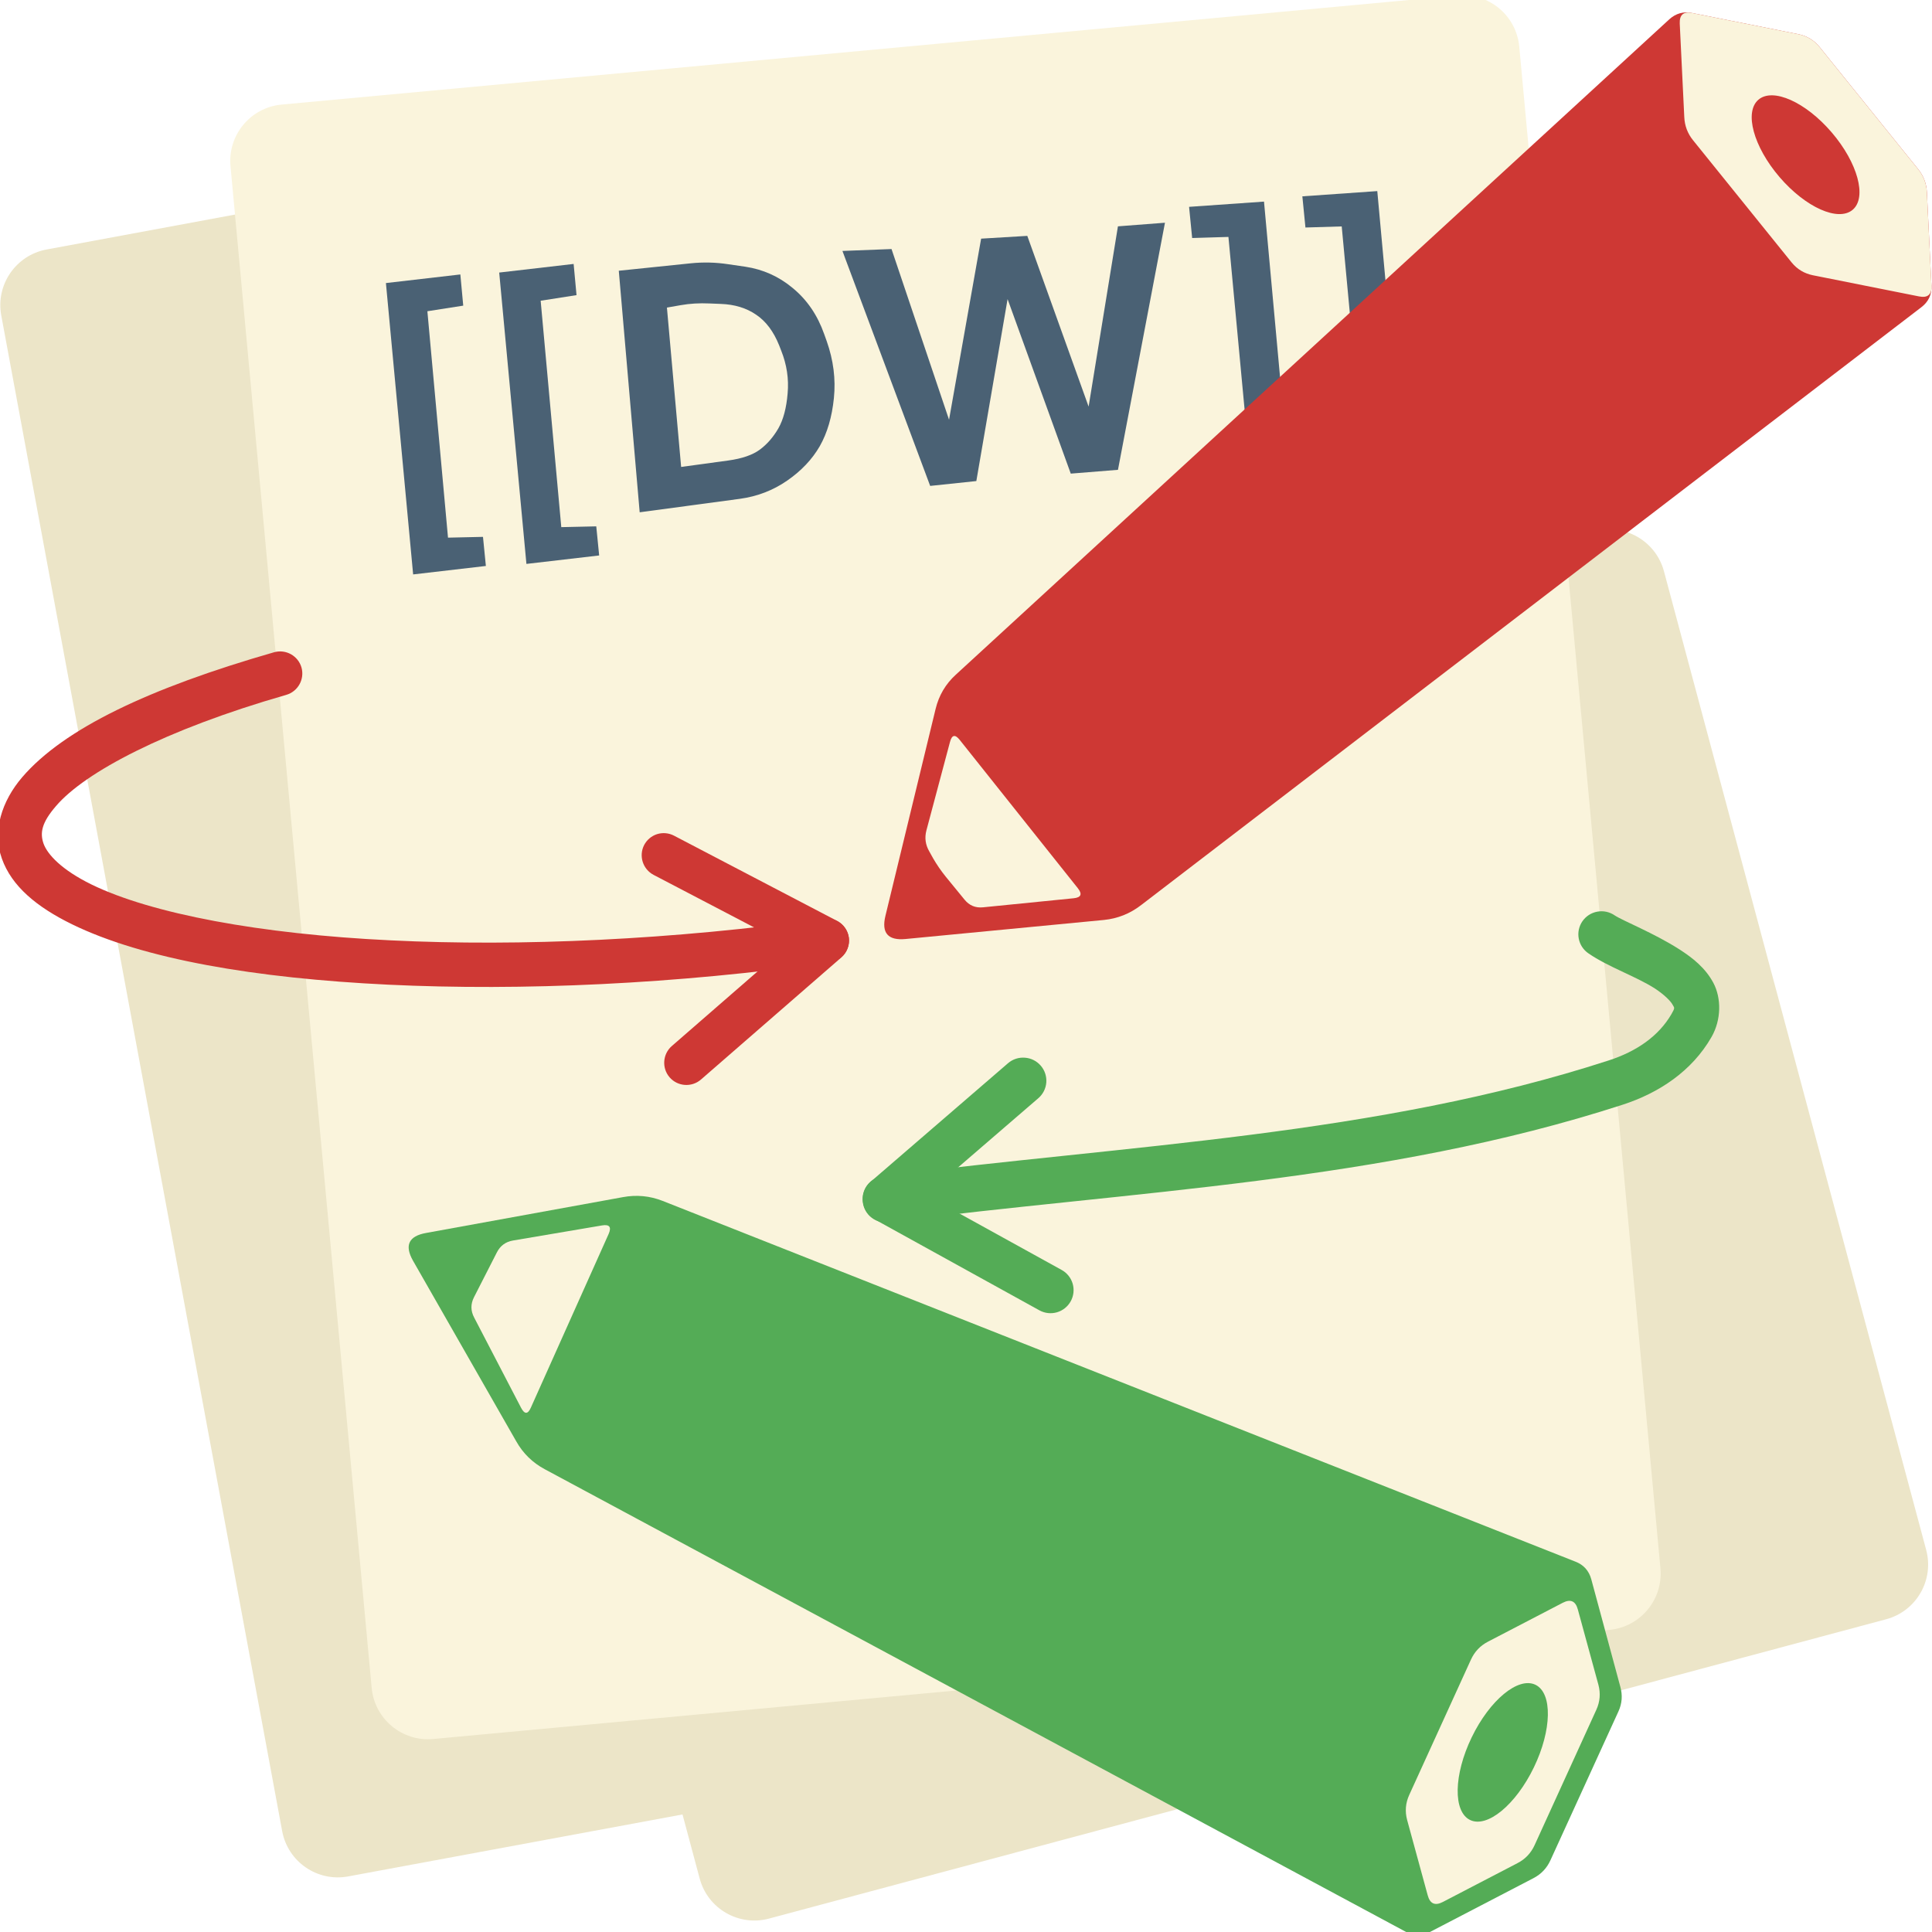
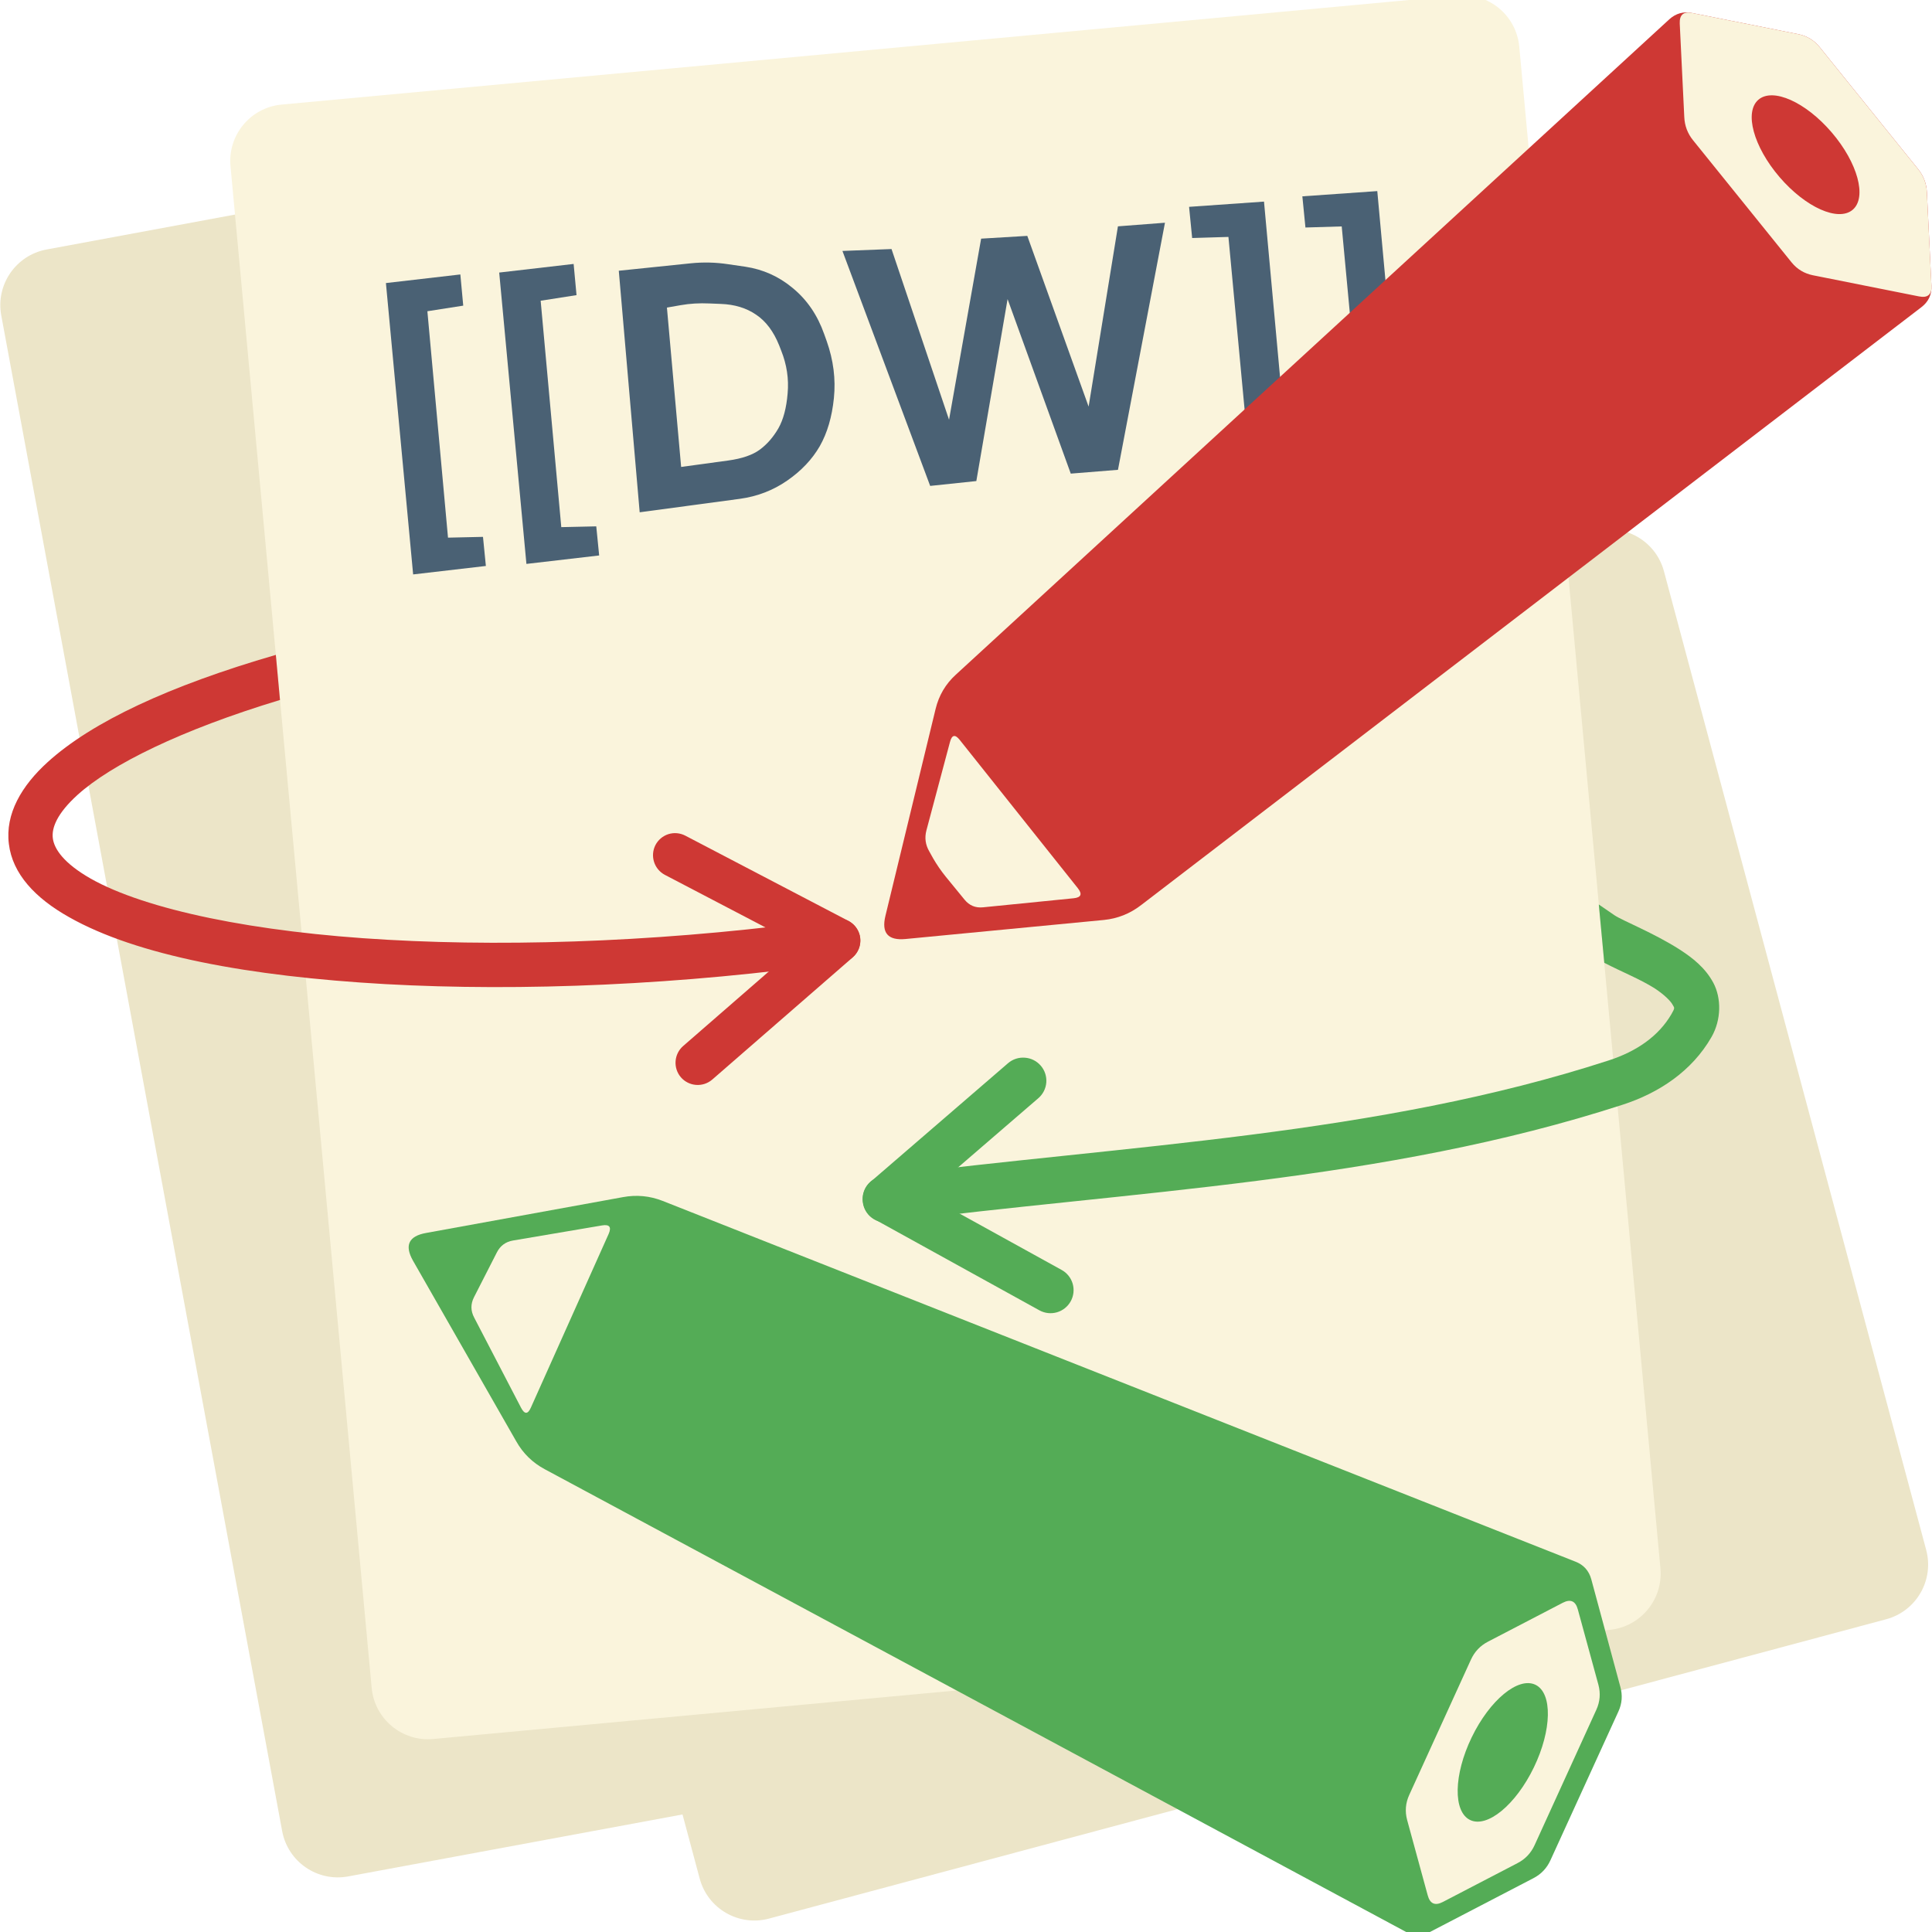
<svg xmlns="http://www.w3.org/2000/svg" viewBox="0 0 1024 1024" width="1024" height="1024" role="img">
  <rect id="backdrop" width="1024" height="1024" fill="#fff" />
  <g id="sheets-back" fill="#ece5c8">
    <rect x="-4.8" y="137.7" width="700" height="877" rx="30" transform="rotate(-10.5 -4.8 137.7)" />
    <rect x="224.1" y="448" width="673" height="597" rx="30" transform="rotate(-15 224.1 448)" />
  </g>
  <g id="sheet-front" transform="rotate(-5.3 119.4 58.2)">
    <rect x="119.4" y="58.2" width="686" height="870" rx="30" fill="#faf4dc" />
    <g id="wordmark" fill="#4a6174">
      <path id="bracket-open-1" d="M195.7 157.5L235.4 156.6L235.4 173.2L216.2 174.4L216 294.9L234.5 296.2L234.6 311.7L195.8 312.6Z" />
      <path id="bracket-open-2" d="M256 157.5L295.7 156.6L295.7 173.2L276.5 174.4L276.3 294.9L294.8 296.2L294.9 311.7L256.1 312.6Z" />
      <path id="letter-D" fill-rule="evenodd" d="M319.2 162.4L357.5 162Q367.5 161.9 377.2 164.3L386.3 166.5Q399.9 169.9 409.8 179.7L410.2 180.1Q420.6 190.4 424.5 205.9L425.5 209.8Q429.4 225.3 426.5 240.1L426.5 240.1Q423.6 254.9 416.7 264.8L416.7 264.8Q409.7 274.7 397.8 281.4L397.8 281.4Q385.9 288.1 371.9 288.7L318.4 290.9ZM342.8 184.2L350.2 183.6Q357.5 183 365.4 184.1L371.4 184.9Q382.3 186.3 389.5 192.3L389.5 192.3Q396.8 198.2 400.2 209.7L401 212.5Q404.4 224 402.3 235.4L402.3 235.4Q400.3 246.8 395.7 253.4L395.7 253.4Q391 260 384.9 263.7L384.9 263.7Q378.8 267.4 367.8 267.9L342.5 269Z" />
      <path id="letter-W" d="M438.2 162.9L464.2 164.3L486.2 257.2L512 163.2L536.5 164L560.5 257.1L584.8 163.4L609.8 163.8L572.9 291.9L547.8 291.6L523 196.4L497.6 290.9L473 291.2Z" />
      <path id="bracket-close-1" d="M662.9 312.6L624.2 311.7L624.2 296.2L642.7 294.9L642.6 174.4L623.4 173.2L623.3 156.6L663.1 157.5Z" />
      <path id="bracket-close-2" d="M723.2 312.6L684.5 311.7L684.5 296.2L703 294.9L702.9 174.4L683.7 173.2L683.6 156.6L723.4 157.5Z" />
    </g>
  </g>
  <g id="arrow-red" fill="#ce3834">
-     <path id="arrow-red-shaft" d="M145.3 345.7C78.8 364.8 33.8 386.3 11.8 411.9C0.9 424.6 -4.2 440.6 1 455.1C6.2 469.7 19.4 480.7 38.2 489.9C75.9 508.3 135.1 518.5 205.8 521.9C276.6 525.3 358.5 521.6 439.9 510.1A11.8 11.8 0 0 0 449.9 496.9A11.8 11.8 0 0 0 436.7 486.9C356.7 498.1 276 501.8 207 498.4C137.9 495.1 80.3 484.3 48.5 468.8C32.6 461 25.2 452.9 23.1 447.2C21.1 441.5 22 436.1 29.7 427.2C44.9 409.4 87.3 386.8 151.7 368.3A11.8 11.8 0 0 0 159.8 353.8A11.8 11.8 0 0 0 145.3 345.7Z" />
-     <path id="arrow-red-head" d="M348.3 442.1A11.8 11.8 0 0 0 341.4 447.9A11.8 11.8 0 0 0 346.4 463.7L417.6 500.9L356.1 554.4A11.8 11.8 0 0 0 354.9 571A11.8 11.8 0 0 0 371.5 572.2L446 507.4A11.8 11.8 0 0 0 443.7 488.1L357.2 442.9A11.8 11.8 0 0 0 348.3 442.1Z" />
+     <path id="arrow-red-shaft" d="M146.2 347.1C89.7 363.5 48.8 382.6 25.3 403.9C11.4 416.5 2.7 431.4 4.7 447.3C6.6 463.1 18.6 476 36.6 486.1C72.4 506.4 131.8 517.5 204.2 521.6C276.5 525.6 361.4 522.1 445.9 510.1A11.8 11.8 0 0 0 455.9 496.9A11.8 11.8 0 0 0 442.7 486.9C359.7 498.6 276 502.1 205.5 498.1C134.9 494.2 77.1 482.1 48.1 465.7C33.7 457.5 28.7 449.9 28 444.3C27.3 438.8 30.2 431.2 41.1 421.3C58.9 405.2 95.9 386.9 148.4 371L146.2 347.1Z" />
+     <path id="arrow-red-head" d="M354.3 442.1A11.8 11.8 0 0 0 347.4 447.9A11.8 11.8 0 0 0 352.4 463.7L423.6 500.9L362.1 554.4A11.8 11.8 0 0 0 360.9 571A11.8 11.8 0 0 0 377.5 572.2L452 507.4A11.8 11.8 0 0 0 449.7 488.1L363.2 442.9A11.8 11.8 0 0 0 354.3 442.1Z" />
  </g>
  <g id="arrow-green" fill="#54ac56">
-     <path id="arrow-green-shaft" d="M846.6 483.2A12.2 12.2 0 0 0 838.7 488.3A12.2 12.2 0 0 0 841.9 505.3C852.3 512.5 866.9 517.4 877.1 523.9C882.1 527.2 885.5 530.6 886.5 532.5C887.5 534.3 887.9 534 885.9 537.5C879.1 549.2 867.4 557.3 852.5 562.1C729.9 601.9 597.8 606.8 467.9 623.4A12.2 12.2 0 0 0 457.3 637.2A12.2 12.2 0 0 0 471.1 647.8C599.4 631.2 733.1 626.7 860.1 585.5C879.2 579.3 896.7 567.8 907.1 549.7C912.4 540.5 912.4 529 908.1 520.9C903.8 512.9 897.1 507.7 890.3 503.3C876.6 494.5 860 488 855.7 485.1A12.2 12.2 0 0 0 846.6 483.2Z" />
+     <path id="arrow-green-shaft" d="M847.4 479.4L850.3 510.3C859.3 515 869.4 519 877.1 523.9C882.1 527.2 885.5 530.6 886.5 532.5C887.5 534.3 887.9 534 885.9 537.5C879.1 549.2 867.4 557.3 852.5 562.1C729.9 601.9 597.8 606.8 467.9 623.4A12.2 12.2 0 0 0 457.3 637.2A12.2 12.2 0 0 0 471.1 647.8C599.4 631.2 733.1 626.7 860.1 585.5C879.2 579.3 896.7 567.8 907.1 549.7C912.4 540.5 912.4 529 908.1 520.9C903.8 512.9 897.1 507.7 890.3 503.3C876.6 494.5 860 488 855.7 485.1L847.4 479.4Z" />
    <path id="arrow-green-head" d="M543.2 560.6A12.2 12.2 0 0 0 534.3 563.5L461.5 626.3A12.3 12.3 0 0 0 463.6 646.3L550.9 694.5A12.2 12.2 0 0 0 567.5 689.7A12.2 12.2 0 0 0 562.7 673.1L490.8 633.4L550.3 582.1A12.2 12.2 0 0 0 551.6 564.8A12.2 12.2 0 0 0 543.2 560.6Z" />
  </g>
  <g id="pencil-red">
    <path id="pencil-red-body" fill="#ce3834" d="M495.9 375.7Q498.5 365 506.6 357.6L884.8 10.2Q890 5.5 896.9 6.9L953.1 18.1Q960 19.5 964.4 24.9L1016.6 89.6Q1021 95 1021.3 102L1023.7 151.5Q1024 158.5 1018.4 162.8L604.7 479.8Q596 486.5 585.1 487.6L479.9 497.7Q466 499 469.3 485.4Z" />
    <path id="pencil-red-end" fill="#faf4dc" d="M890.3 12.5Q890 5.5 896.9 6.9L953.1 18.1Q960 19.5 964.4 24.9L1016.6 89.6Q1021 95 1021.3 102L1023.7 151.5Q1024 158.5 1017.1 157.1L960.9 145.9Q954 144.5 949.6 139.1L897.4 74.4Q893 69 892.7 62Z" />
    <ellipse id="pencil-red-core" fill="#ce3834" cx="957" cy="82" rx="38.4" ry="18.2" transform="rotate(49.4 957 82)" />
    <path id="pencil-red-wood" fill="#faf4dc" d="M503.5 393.3Q505 387.5 508.7 392.2L571.3 470.8Q575 475.5 569 476.1L521 480.9Q515 481.5 511.2 476.8L501.3 464.7Q497.5 460 494.5 454.8L492.5 451.2Q489.5 446 491 440.2Z" />
  </g>
  <g id="pencil-green">
    <path id="pencil-green-body" fill="#54ac56" d="M330.2 634.5Q341 632.5 351.2 636.5L835 827.7Q841.5 830.2 843.4 837L858.8 894Q860.7 900.8 857.8 907.1L821.8 985.9Q818.9 992.3 812.7 995.5L757.7 1024.1Q751.5 1027.4 745.3 1024L288.7 778.7Q279 773.5 273.6 763.9L218.9 668.2Q212 656 225.8 653.5Z" />
    <path id="pencil-green-end" fill="#faf4dc" d="M828.3 849.5Q834.5 846.3 836.3 853.1L847.2 893Q849 899.8 846.1 906.2L813.4 977.9Q810.5 984.3 804.3 987.5L764.7 1008.1Q758.5 1011.3 756.7 1004.5L745.8 964.6Q744 957.8 746.9 951.4L779.6 879.7Q782.5 873.3 788.7 870.1Z" />
    <ellipse id="pencil-green-core" fill="#54ac56" cx="796.5" cy="928.8" rx="39.8" ry="18.3" transform="rotate(115.8 796.5 928.8)" />
    <path id="pencil-green-wood" fill="#faf4dc" d="M319.1 649.5Q325 648.5 322.6 654L281.4 746Q279 751.5 276.2 746.2L251.3 698.3Q248.5 693 251.2 687.6L263.3 663.9Q266 658.5 271.9 657.5Z" />
  </g>
</svg>
